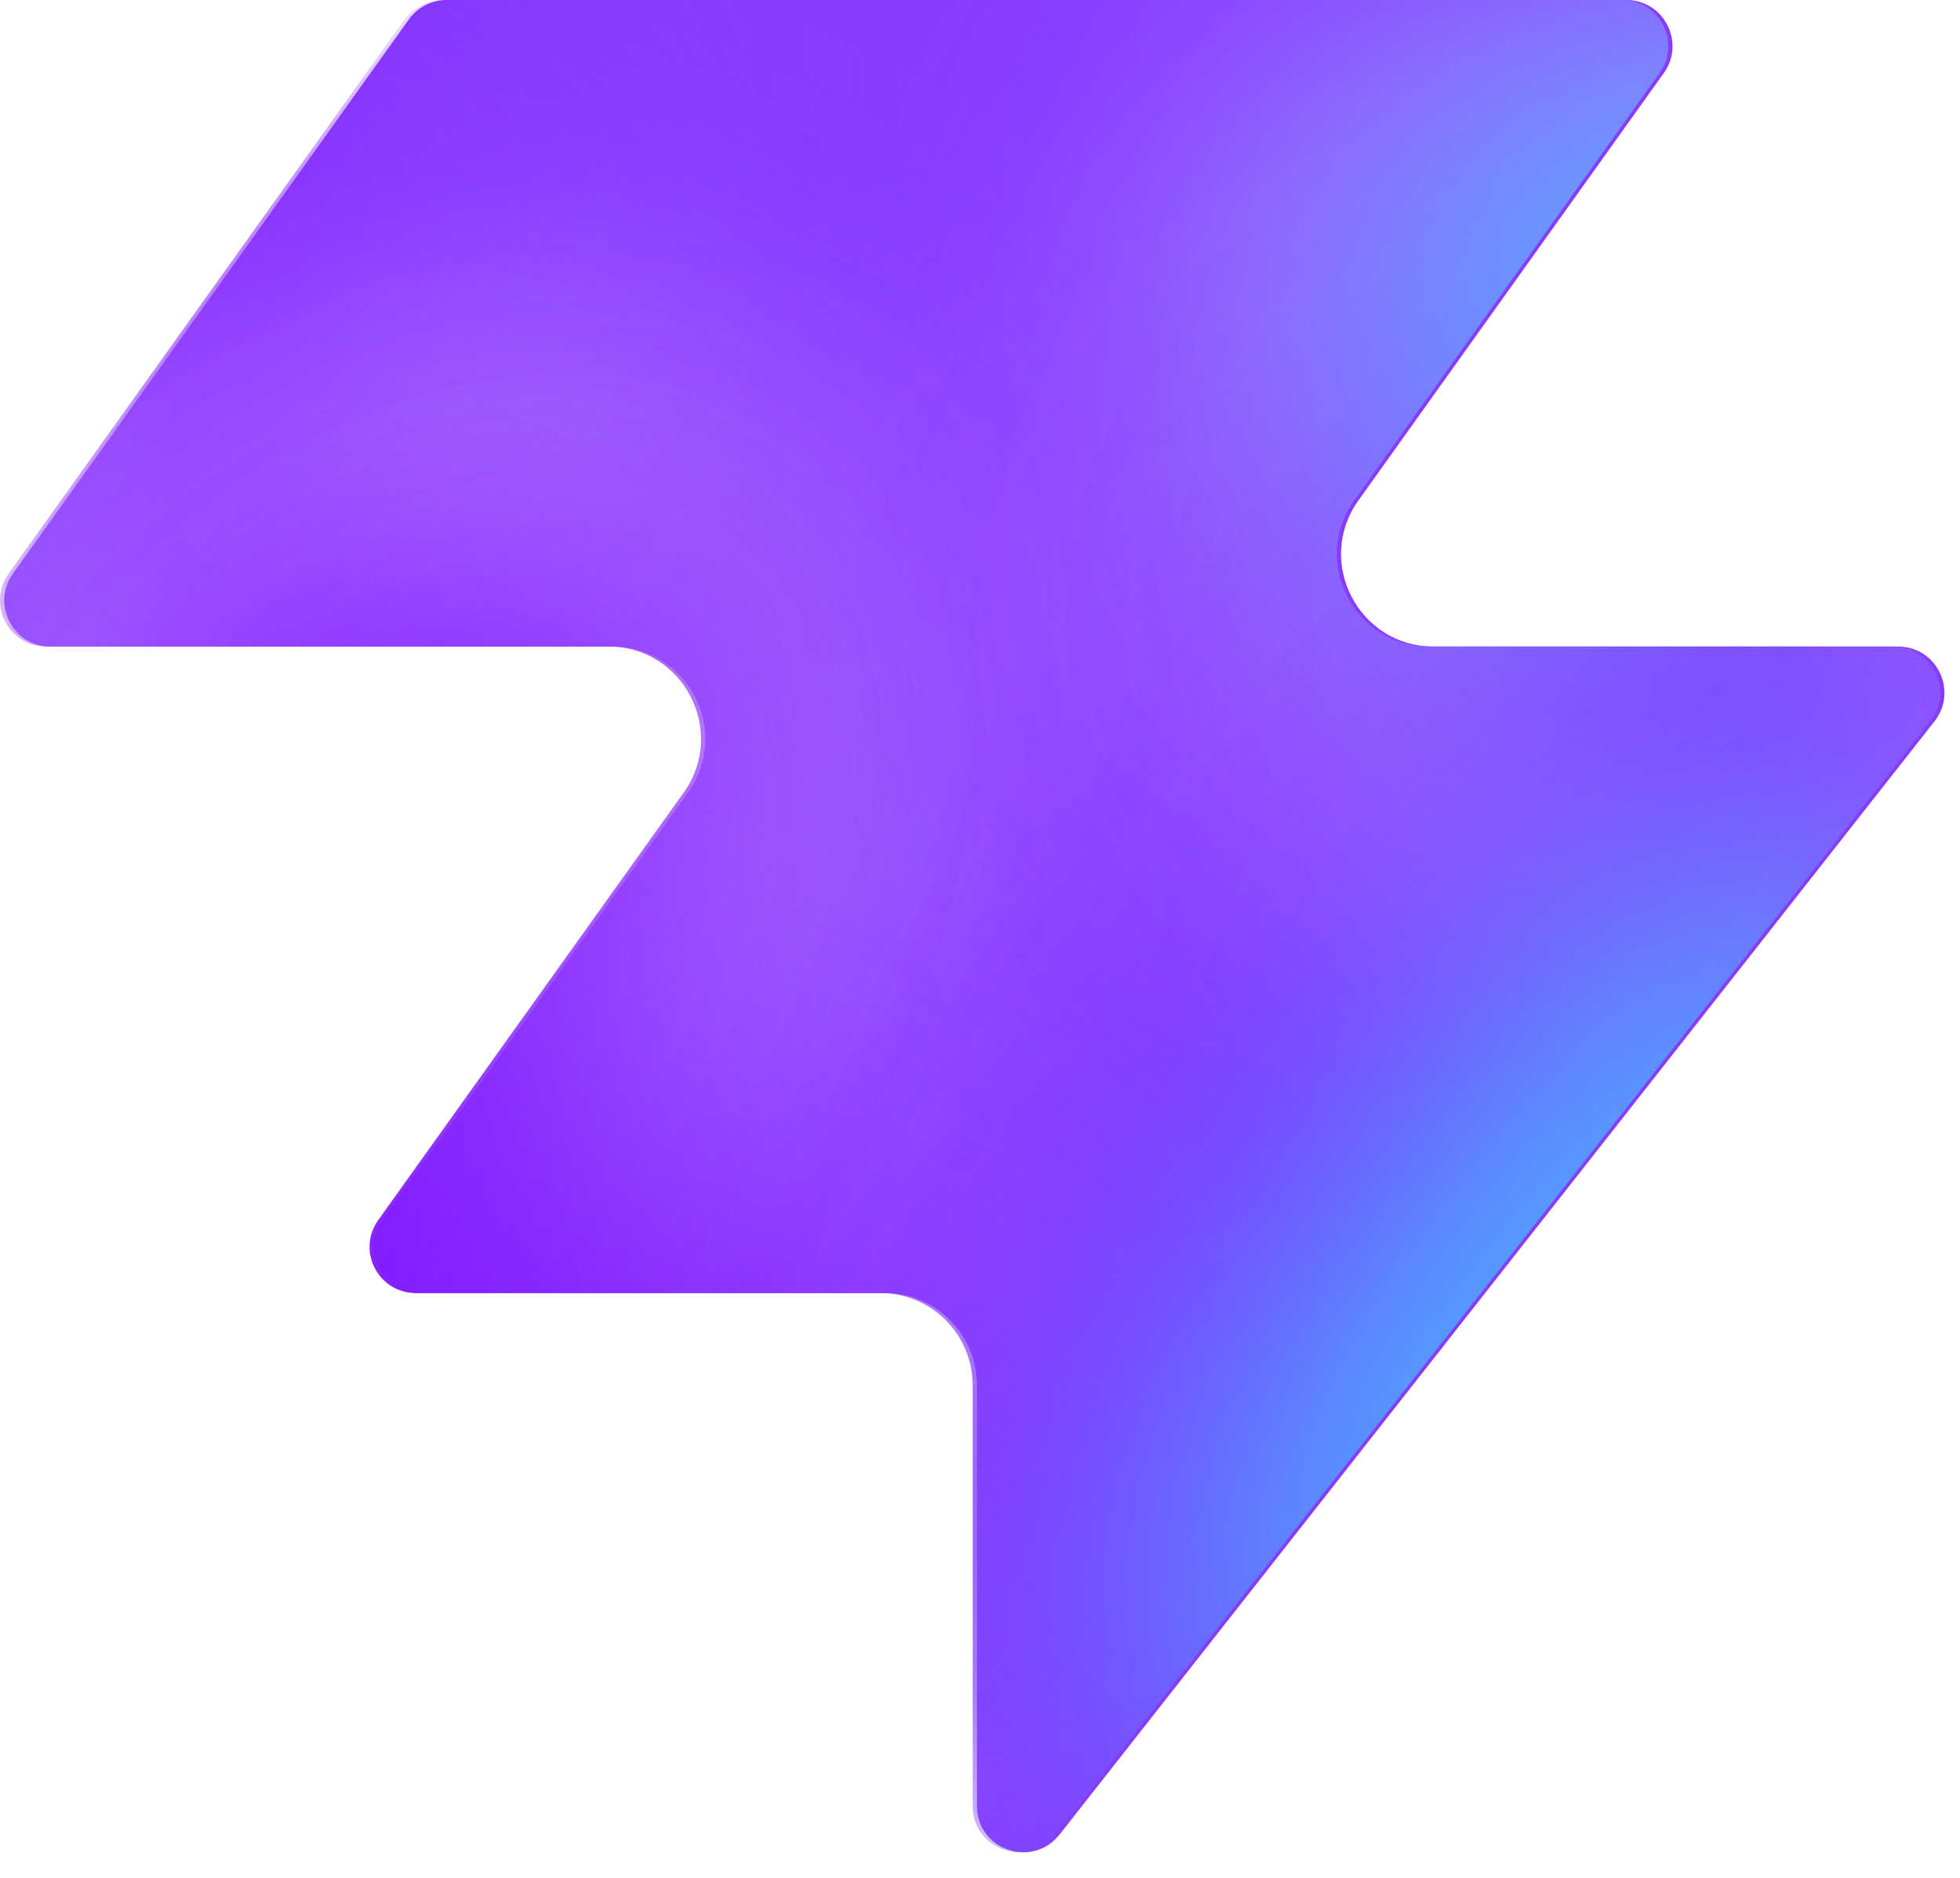
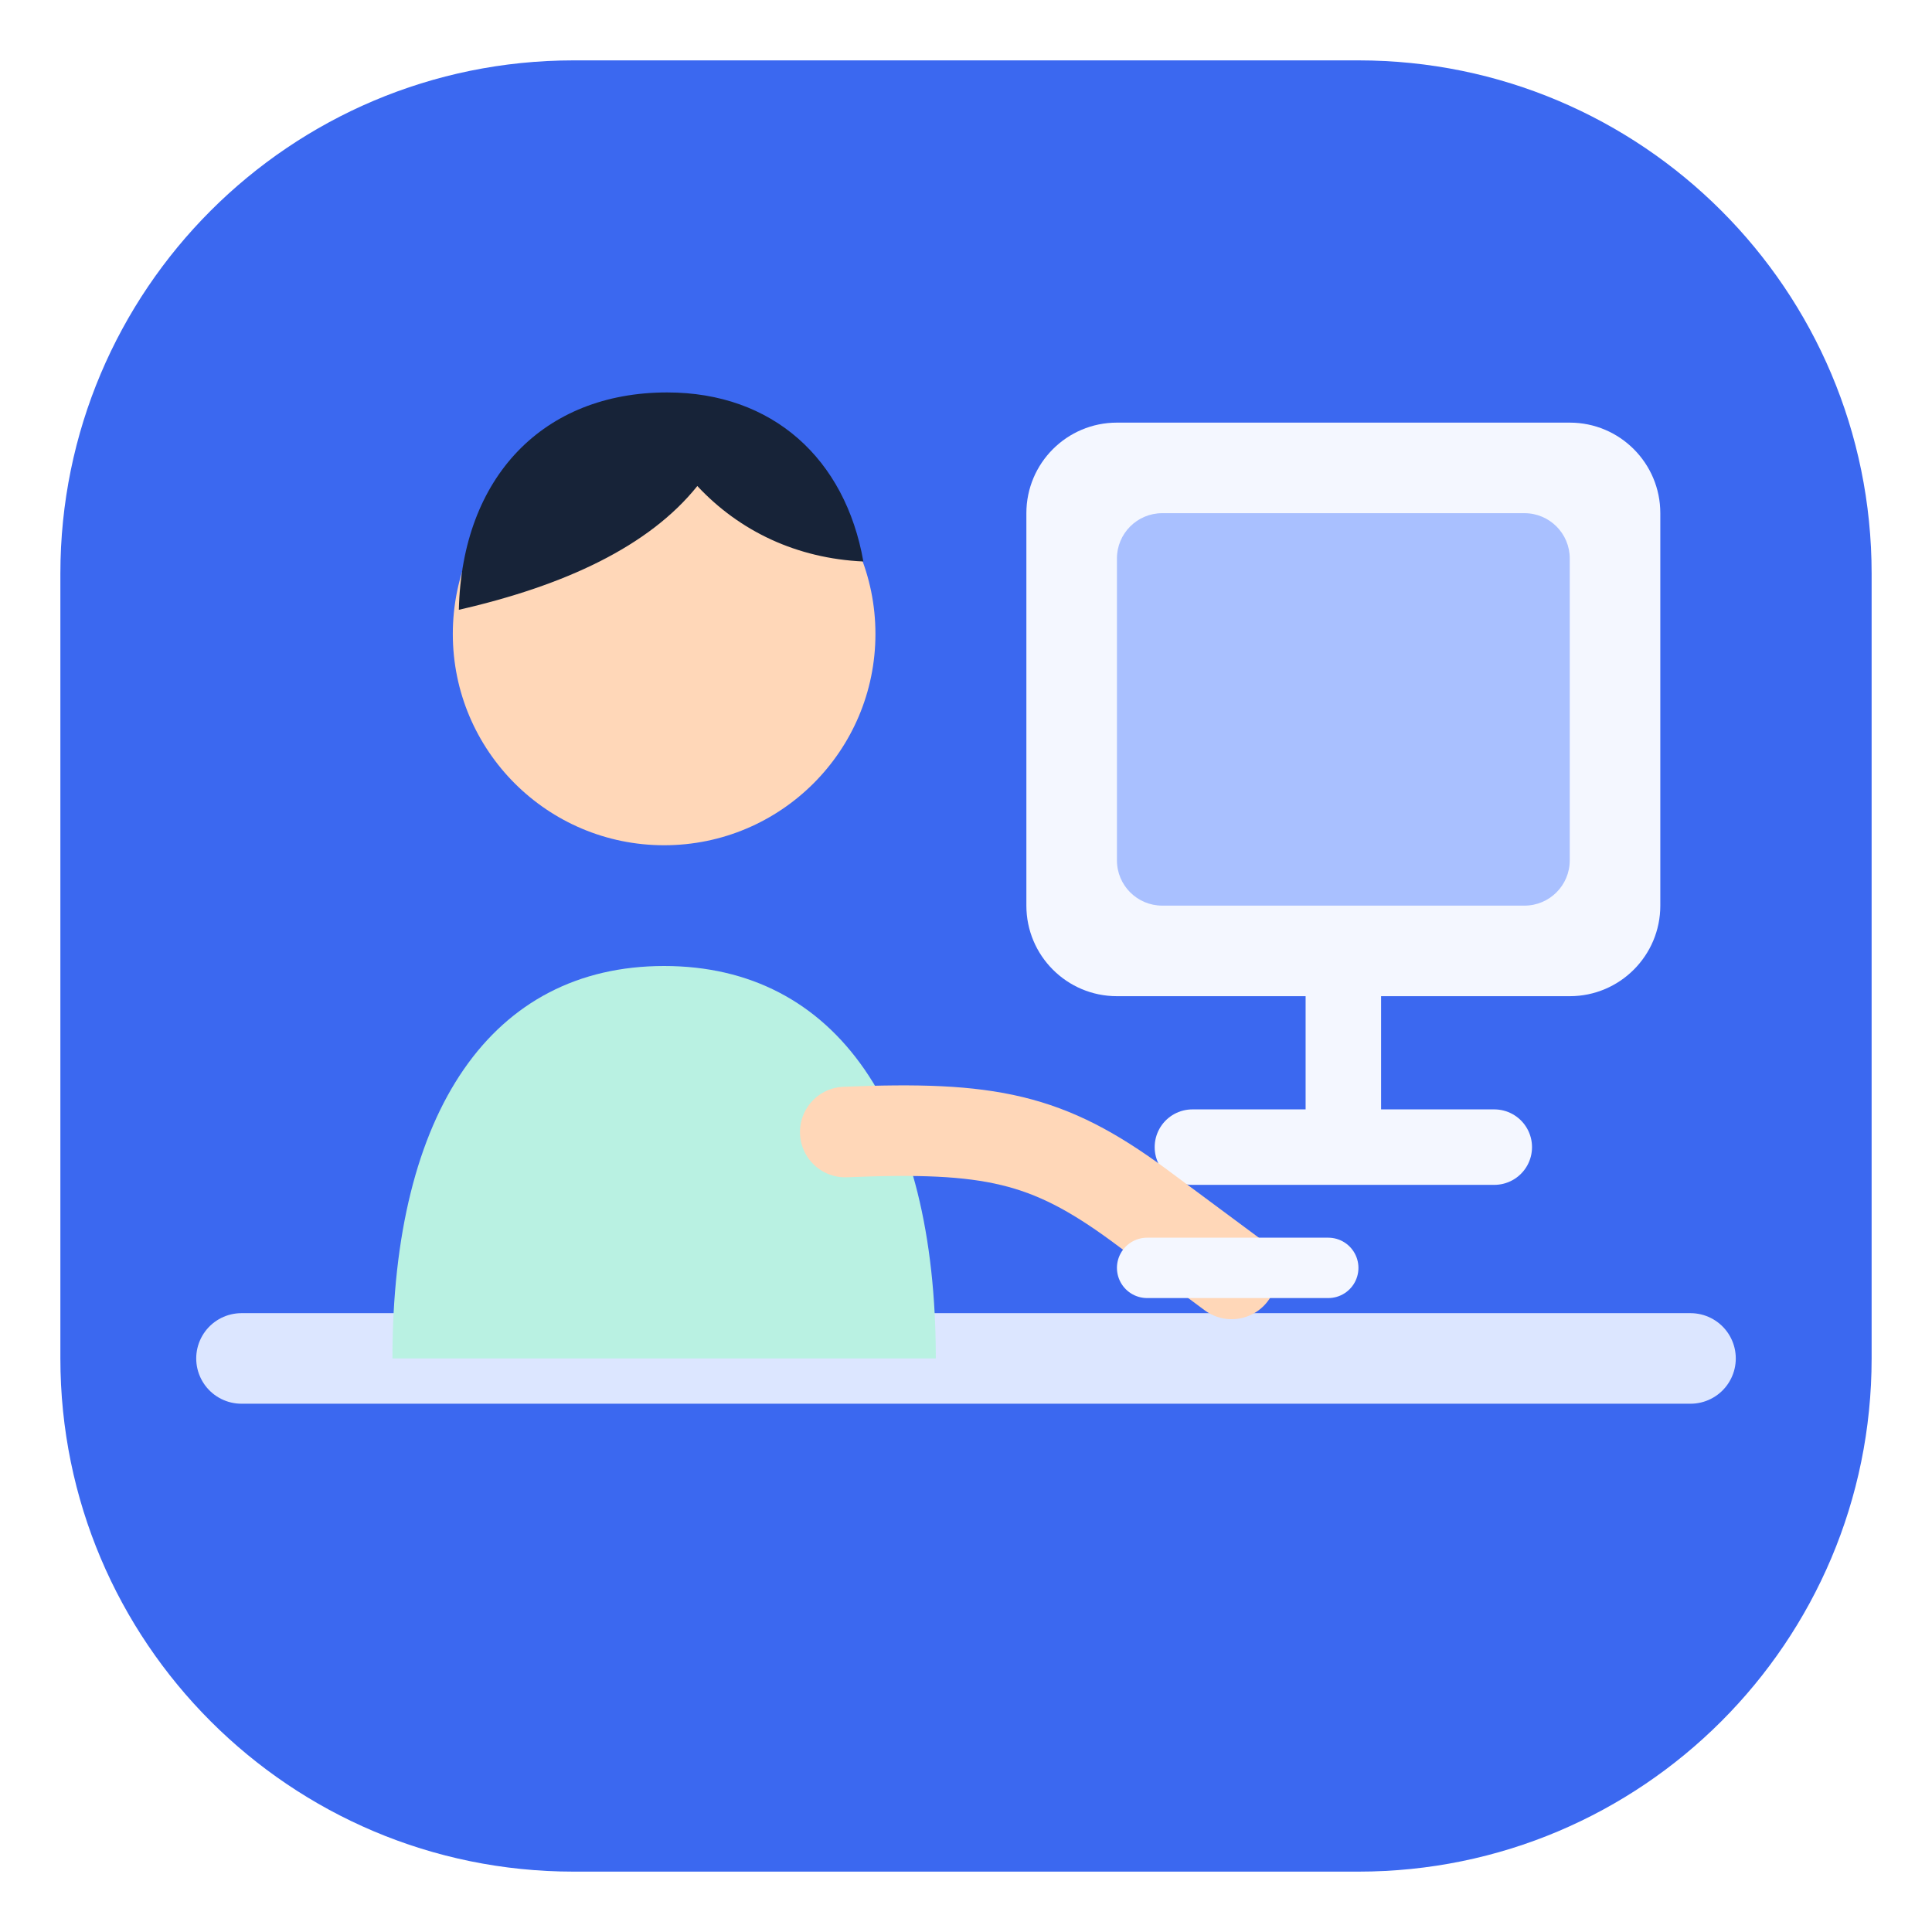
- <svg xmlns="http://www.w3.org/2000/svg" width="48" height="46" fill="none" viewBox="0 0 48 46">
-   <path fill="#863bff" d="M25.946 44.938c-.664.845-2.021.375-2.021-.698V33.937a2.26 2.26 0 0 0-2.262-2.262H10.287c-.92 0-1.456-1.04-.92-1.788l7.48-10.471c1.07-1.497 0-3.578-1.842-3.578H1.237c-.92 0-1.456-1.04-.92-1.788L10.013.474c.214-.297.556-.474.92-.474h28.894c.92 0 1.456 1.04.92 1.788l-7.48 10.471c-1.07 1.498 0 3.579 1.842 3.579h11.377c.943 0 1.473 1.088.89 1.83L25.947 44.94z" style="fill:#863bff;fill:color(display-p3 .525 .23 1);fill-opacity:1" />
-   <mask id="a" width="48" height="46" x="0" y="0" maskUnits="userSpaceOnUse" style="mask-type:alpha">
-     <path fill="#000" d="M25.842 44.938c-.664.844-2.021.375-2.021-.698V33.937a2.26 2.26 0 0 0-2.262-2.262H10.183c-.92 0-1.456-1.04-.92-1.788l7.48-10.471c1.07-1.498 0-3.579-1.842-3.579H1.133c-.92 0-1.456-1.04-.92-1.787L9.91.473c.214-.297.556-.474.92-.474h28.894c.92 0 1.456 1.04.92 1.788l-7.48 10.471c-1.07 1.498 0 3.578 1.842 3.578h11.377c.943 0 1.473 1.088.89 1.832L25.843 44.94z" style="fill:#000;fill-opacity:1" />
-   </mask>
-   <g mask="url(#a)">
-     <g filter="url(#b)">
-       <ellipse cx="5.508" cy="14.704" fill="#ede6ff" rx="5.508" ry="14.704" style="fill:#ede6ff;fill:color(display-p3 .927 .903 1);fill-opacity:1" transform="matrix(.00324 1 1 -.00324 -4.47 31.516)" />
-     </g>
-     <g filter="url(#c)">
-       <ellipse cx="10.399" cy="29.851" fill="#ede6ff" rx="10.399" ry="29.851" style="fill:#ede6ff;fill:color(display-p3 .927 .903 1);fill-opacity:1" transform="matrix(.00324 1 1 -.00324 -39.328 7.883)" />
-     </g>
-     <g filter="url(#d)">
-       <ellipse cx="5.508" cy="30.487" fill="#7e14ff" rx="5.508" ry="30.487" style="fill:#7e14ff;fill:color(display-p3 .492 .077 1);fill-opacity:1" transform="rotate(89.814 -25.913 -14.639)scale(1 -1)" />
-     </g>
-     <g filter="url(#e)">
-       <ellipse cx="5.508" cy="30.599" fill="#7e14ff" rx="5.508" ry="30.599" style="fill:#7e14ff;fill:color(display-p3 .492 .077 1);fill-opacity:1" transform="rotate(89.814 -32.644 -3.334)scale(1 -1)" />
-     </g>
-     <g filter="url(#f)">
-       <ellipse cx="5.508" cy="30.599" fill="#7e14ff" rx="5.508" ry="30.599" style="fill:#7e14ff;fill:color(display-p3 .492 .077 1);fill-opacity:1" transform="matrix(.00324 1 1 -.00324 -34.34 30.47)" />
-     </g>
-     <g filter="url(#g)">
-       <ellipse cx="14.072" cy="22.078" fill="#ede6ff" rx="14.072" ry="22.078" style="fill:#ede6ff;fill:color(display-p3 .927 .903 1);fill-opacity:1" transform="rotate(93.35 24.506 48.493)scale(-1 1)" />
-     </g>
-     <g filter="url(#h)">
-       <ellipse cx="3.47" cy="21.501" fill="#7e14ff" rx="3.47" ry="21.501" style="fill:#7e14ff;fill:color(display-p3 .492 .077 1);fill-opacity:1" transform="rotate(89.009 28.708 47.59)scale(-1 1)" />
-     </g>
-     <g filter="url(#i)">
-       <ellipse cx="3.47" cy="21.501" fill="#7e14ff" rx="3.47" ry="21.501" style="fill:#7e14ff;fill:color(display-p3 .492 .077 1);fill-opacity:1" transform="rotate(89.009 28.708 47.59)scale(-1 1)" />
-     </g>
-     <g filter="url(#j)">
-       <ellipse cx=".387" cy="8.972" fill="#7e14ff" rx="4.407" ry="29.108" style="fill:#7e14ff;fill:color(display-p3 .492 .077 1);fill-opacity:1" transform="rotate(39.51 .387 8.972)" />
-     </g>
-     <g filter="url(#k)">
-       <ellipse cx="47.523" cy="-6.092" fill="#7e14ff" rx="4.407" ry="29.108" style="fill:#7e14ff;fill:color(display-p3 .492 .077 1);fill-opacity:1" transform="rotate(37.892 47.523 -6.092)" />
-     </g>
-     <g filter="url(#l)">
-       <ellipse cx="41.412" cy="6.333" fill="#47bfff" rx="5.971" ry="9.665" style="fill:#47bfff;fill:color(display-p3 .28 .748 1);fill-opacity:1" transform="rotate(37.892 41.412 6.333)" />
-     </g>
-     <g filter="url(#m)">
-       <ellipse cx="-1.879" cy="38.332" fill="#7e14ff" rx="4.407" ry="29.108" style="fill:#7e14ff;fill:color(display-p3 .492 .077 1);fill-opacity:1" transform="rotate(37.892 -1.88 38.332)" />
-     </g>
-     <g filter="url(#n)">
-       <ellipse cx="-1.879" cy="38.332" fill="#7e14ff" rx="4.407" ry="29.108" style="fill:#7e14ff;fill:color(display-p3 .492 .077 1);fill-opacity:1" transform="rotate(37.892 -1.88 38.332)" />
-     </g>
-     <g filter="url(#o)">
-       <ellipse cx="35.651" cy="29.907" fill="#7e14ff" rx="4.407" ry="29.108" style="fill:#7e14ff;fill:color(display-p3 .492 .077 1);fill-opacity:1" transform="rotate(37.892 35.651 29.907)" />
-     </g>
-     <g filter="url(#p)">
-       <ellipse cx="38.418" cy="32.4" fill="#47bfff" rx="5.971" ry="15.297" style="fill:#47bfff;fill:color(display-p3 .28 .748 1);fill-opacity:1" transform="rotate(37.892 38.418 32.4)" />
-     </g>
-   </g>
-   <defs>
-     <filter id="b" width="60.045" height="41.654" x="-19.77" y="16.149" color-interpolation-filters="sRGB" filterUnits="userSpaceOnUse">
-       <feFlood flood-opacity="0" result="BackgroundImageFix" />
-       <feBlend in="SourceGraphic" in2="BackgroundImageFix" result="shape" />
-       <feGaussianBlur result="effect1_foregroundBlur_2002_17158" stdDeviation="7.659" />
-     </filter>
-     <filter id="c" width="90.34" height="51.437" x="-54.613" y="-7.533" color-interpolation-filters="sRGB" filterUnits="userSpaceOnUse">
-       <feFlood flood-opacity="0" result="BackgroundImageFix" />
-       <feBlend in="SourceGraphic" in2="BackgroundImageFix" result="shape" />
-       <feGaussianBlur result="effect1_foregroundBlur_2002_17158" stdDeviation="7.659" />
-     </filter>
-     <filter id="d" width="79.355" height="29.4" x="-49.64" y="2.03" color-interpolation-filters="sRGB" filterUnits="userSpaceOnUse">
-       <feFlood flood-opacity="0" result="BackgroundImageFix" />
-       <feBlend in="SourceGraphic" in2="BackgroundImageFix" result="shape" />
-       <feGaussianBlur result="effect1_foregroundBlur_2002_17158" stdDeviation="4.596" />
-     </filter>
-     <filter id="e" width="79.579" height="29.4" x="-45.045" y="20.029" color-interpolation-filters="sRGB" filterUnits="userSpaceOnUse">
-       <feFlood flood-opacity="0" result="BackgroundImageFix" />
-       <feBlend in="SourceGraphic" in2="BackgroundImageFix" result="shape" />
-       <feGaussianBlur result="effect1_foregroundBlur_2002_17158" stdDeviation="4.596" />
-     </filter>
-     <filter id="f" width="79.579" height="29.4" x="-43.513" y="21.178" color-interpolation-filters="sRGB" filterUnits="userSpaceOnUse">
-       <feFlood flood-opacity="0" result="BackgroundImageFix" />
-       <feBlend in="SourceGraphic" in2="BackgroundImageFix" result="shape" />
-       <feGaussianBlur result="effect1_foregroundBlur_2002_17158" stdDeviation="4.596" />
-     </filter>
-     <filter id="g" width="74.749" height="58.852" x="15.756" y="-17.901" color-interpolation-filters="sRGB" filterUnits="userSpaceOnUse">
-       <feFlood flood-opacity="0" result="BackgroundImageFix" />
-       <feBlend in="SourceGraphic" in2="BackgroundImageFix" result="shape" />
-       <feGaussianBlur result="effect1_foregroundBlur_2002_17158" stdDeviation="7.659" />
-     </filter>
-     <filter id="h" width="61.377" height="25.362" x="23.548" y="2.284" color-interpolation-filters="sRGB" filterUnits="userSpaceOnUse">
-       <feFlood flood-opacity="0" result="BackgroundImageFix" />
-       <feBlend in="SourceGraphic" in2="BackgroundImageFix" result="shape" />
-       <feGaussianBlur result="effect1_foregroundBlur_2002_17158" stdDeviation="4.596" />
-     </filter>
-     <filter id="i" width="61.377" height="25.362" x="23.548" y="2.284" color-interpolation-filters="sRGB" filterUnits="userSpaceOnUse">
-       <feFlood flood-opacity="0" result="BackgroundImageFix" />
-       <feBlend in="SourceGraphic" in2="BackgroundImageFix" result="shape" />
-       <feGaussianBlur result="effect1_foregroundBlur_2002_17158" stdDeviation="4.596" />
-     </filter>
-     <filter id="j" width="56.045" height="63.649" x="-27.636" y="-22.853" color-interpolation-filters="sRGB" filterUnits="userSpaceOnUse">
-       <feFlood flood-opacity="0" result="BackgroundImageFix" />
-       <feBlend in="SourceGraphic" in2="BackgroundImageFix" result="shape" />
-       <feGaussianBlur result="effect1_foregroundBlur_2002_17158" stdDeviation="4.596" />
-     </filter>
-     <filter id="k" width="54.814" height="64.646" x="20.116" y="-38.415" color-interpolation-filters="sRGB" filterUnits="userSpaceOnUse">
-       <feFlood flood-opacity="0" result="BackgroundImageFix" />
-       <feBlend in="SourceGraphic" in2="BackgroundImageFix" result="shape" />
-       <feGaussianBlur result="effect1_foregroundBlur_2002_17158" stdDeviation="4.596" />
-     </filter>
-     <filter id="l" width="33.541" height="35.313" x="24.641" y="-11.323" color-interpolation-filters="sRGB" filterUnits="userSpaceOnUse">
-       <feFlood flood-opacity="0" result="BackgroundImageFix" />
-       <feBlend in="SourceGraphic" in2="BackgroundImageFix" result="shape" />
-       <feGaussianBlur result="effect1_foregroundBlur_2002_17158" stdDeviation="4.596" />
-     </filter>
-     <filter id="m" width="54.814" height="64.646" x="-29.286" y="6.009" color-interpolation-filters="sRGB" filterUnits="userSpaceOnUse">
-       <feFlood flood-opacity="0" result="BackgroundImageFix" />
-       <feBlend in="SourceGraphic" in2="BackgroundImageFix" result="shape" />
-       <feGaussianBlur result="effect1_foregroundBlur_2002_17158" stdDeviation="4.596" />
-     </filter>
-     <filter id="n" width="54.814" height="64.646" x="-29.286" y="6.009" color-interpolation-filters="sRGB" filterUnits="userSpaceOnUse">
-       <feFlood flood-opacity="0" result="BackgroundImageFix" />
-       <feBlend in="SourceGraphic" in2="BackgroundImageFix" result="shape" />
-       <feGaussianBlur result="effect1_foregroundBlur_2002_17158" stdDeviation="4.596" />
-     </filter>
-     <filter id="o" width="54.814" height="64.646" x="8.244" y="-2.416" color-interpolation-filters="sRGB" filterUnits="userSpaceOnUse">
-       <feFlood flood-opacity="0" result="BackgroundImageFix" />
-       <feBlend in="SourceGraphic" in2="BackgroundImageFix" result="shape" />
-       <feGaussianBlur result="effect1_foregroundBlur_2002_17158" stdDeviation="4.596" />
-     </filter>
-     <filter id="p" width="39.409" height="43.623" x="18.713" y="10.588" color-interpolation-filters="sRGB" filterUnits="userSpaceOnUse">
-       <feFlood flood-opacity="0" result="BackgroundImageFix" />
-       <feBlend in="SourceGraphic" in2="BackgroundImageFix" result="shape" />
-       <feGaussianBlur result="effect1_foregroundBlur_2002_17158" stdDeviation="4.596" />
-     </filter>
-   </defs>
+ <svg xmlns="http://www.w3.org/2000/svg" viewBox="0 0 64 64">
+   <rect x="2" y="2" width="60" height="60" rx="17" fill="#3b68f0" />
+   <rect x="34" y="14" width="21" height="19" rx="3" fill="#f4f7ff" />
+   <rect x="37" y="17" width="15" height="13" rx="1.5" fill="#a9c0ff" />
+   <path d="M44.5 33v5m-5 0h10" fill="none" stroke="#f4f7ff" stroke-linecap="round" stroke-width="2.5" />
+   <path d="M8 45h48" fill="none" stroke="#dce6ff" stroke-linecap="round" stroke-width="3" />
+   <path d="M13 45c0-8.2 3.3-13 9-13s9 4.8 9 13" fill="#b9f1e2" />
+   <circle cx="22" cy="21" r="7" fill="#ffd7b8" />
+   <path d="M15.2 20.2c.1-4.4 2.8-7.2 6.9-7.2 3.5 0 5.9 2.2 6.5 5.6-2.2-.1-4.1-1-5.5-2.5-1.6 2-4.4 3.3-7.9 4.1Z" fill="#172338" />
+   <path d="M28 37.5c4.8-.2 6.7.2 9.7 2.4l3.1 2.3" fill="none" stroke="#ffd7b8" stroke-linecap="round" stroke-width="3" />
+   <path d="M38 42h6" fill="none" stroke="#f4f7ff" stroke-linecap="round" stroke-width="2" />
</svg>
